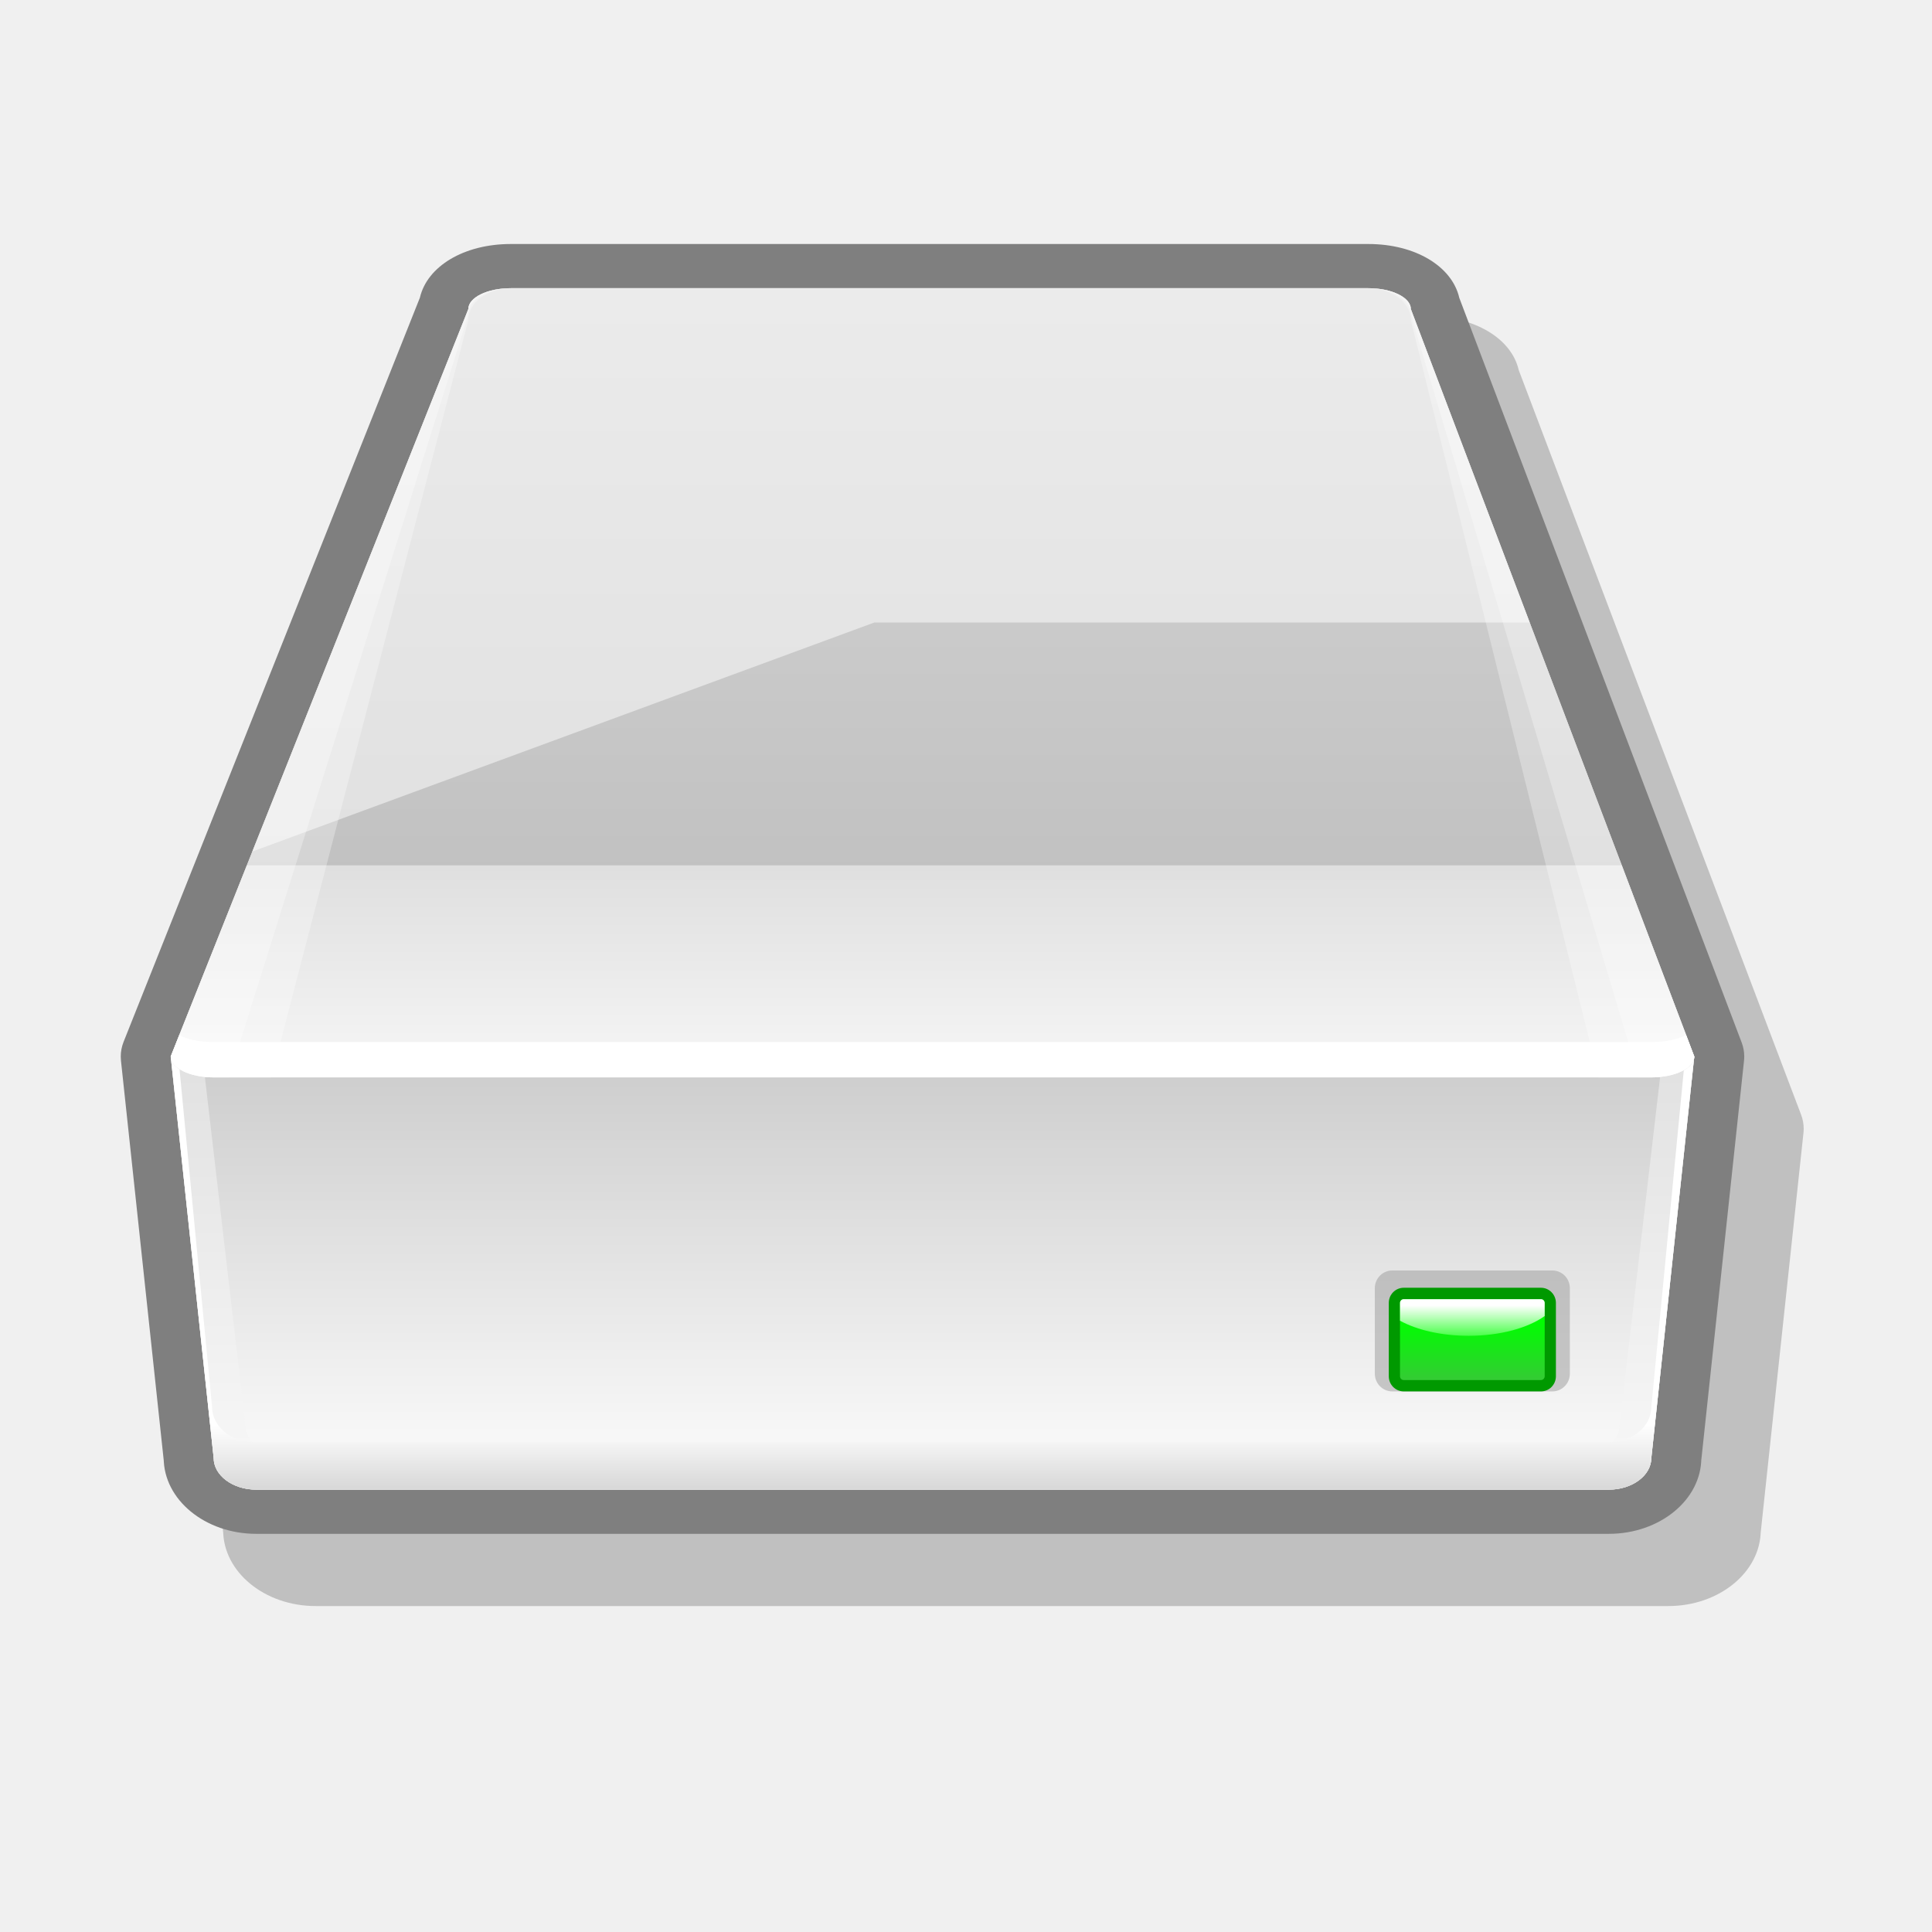
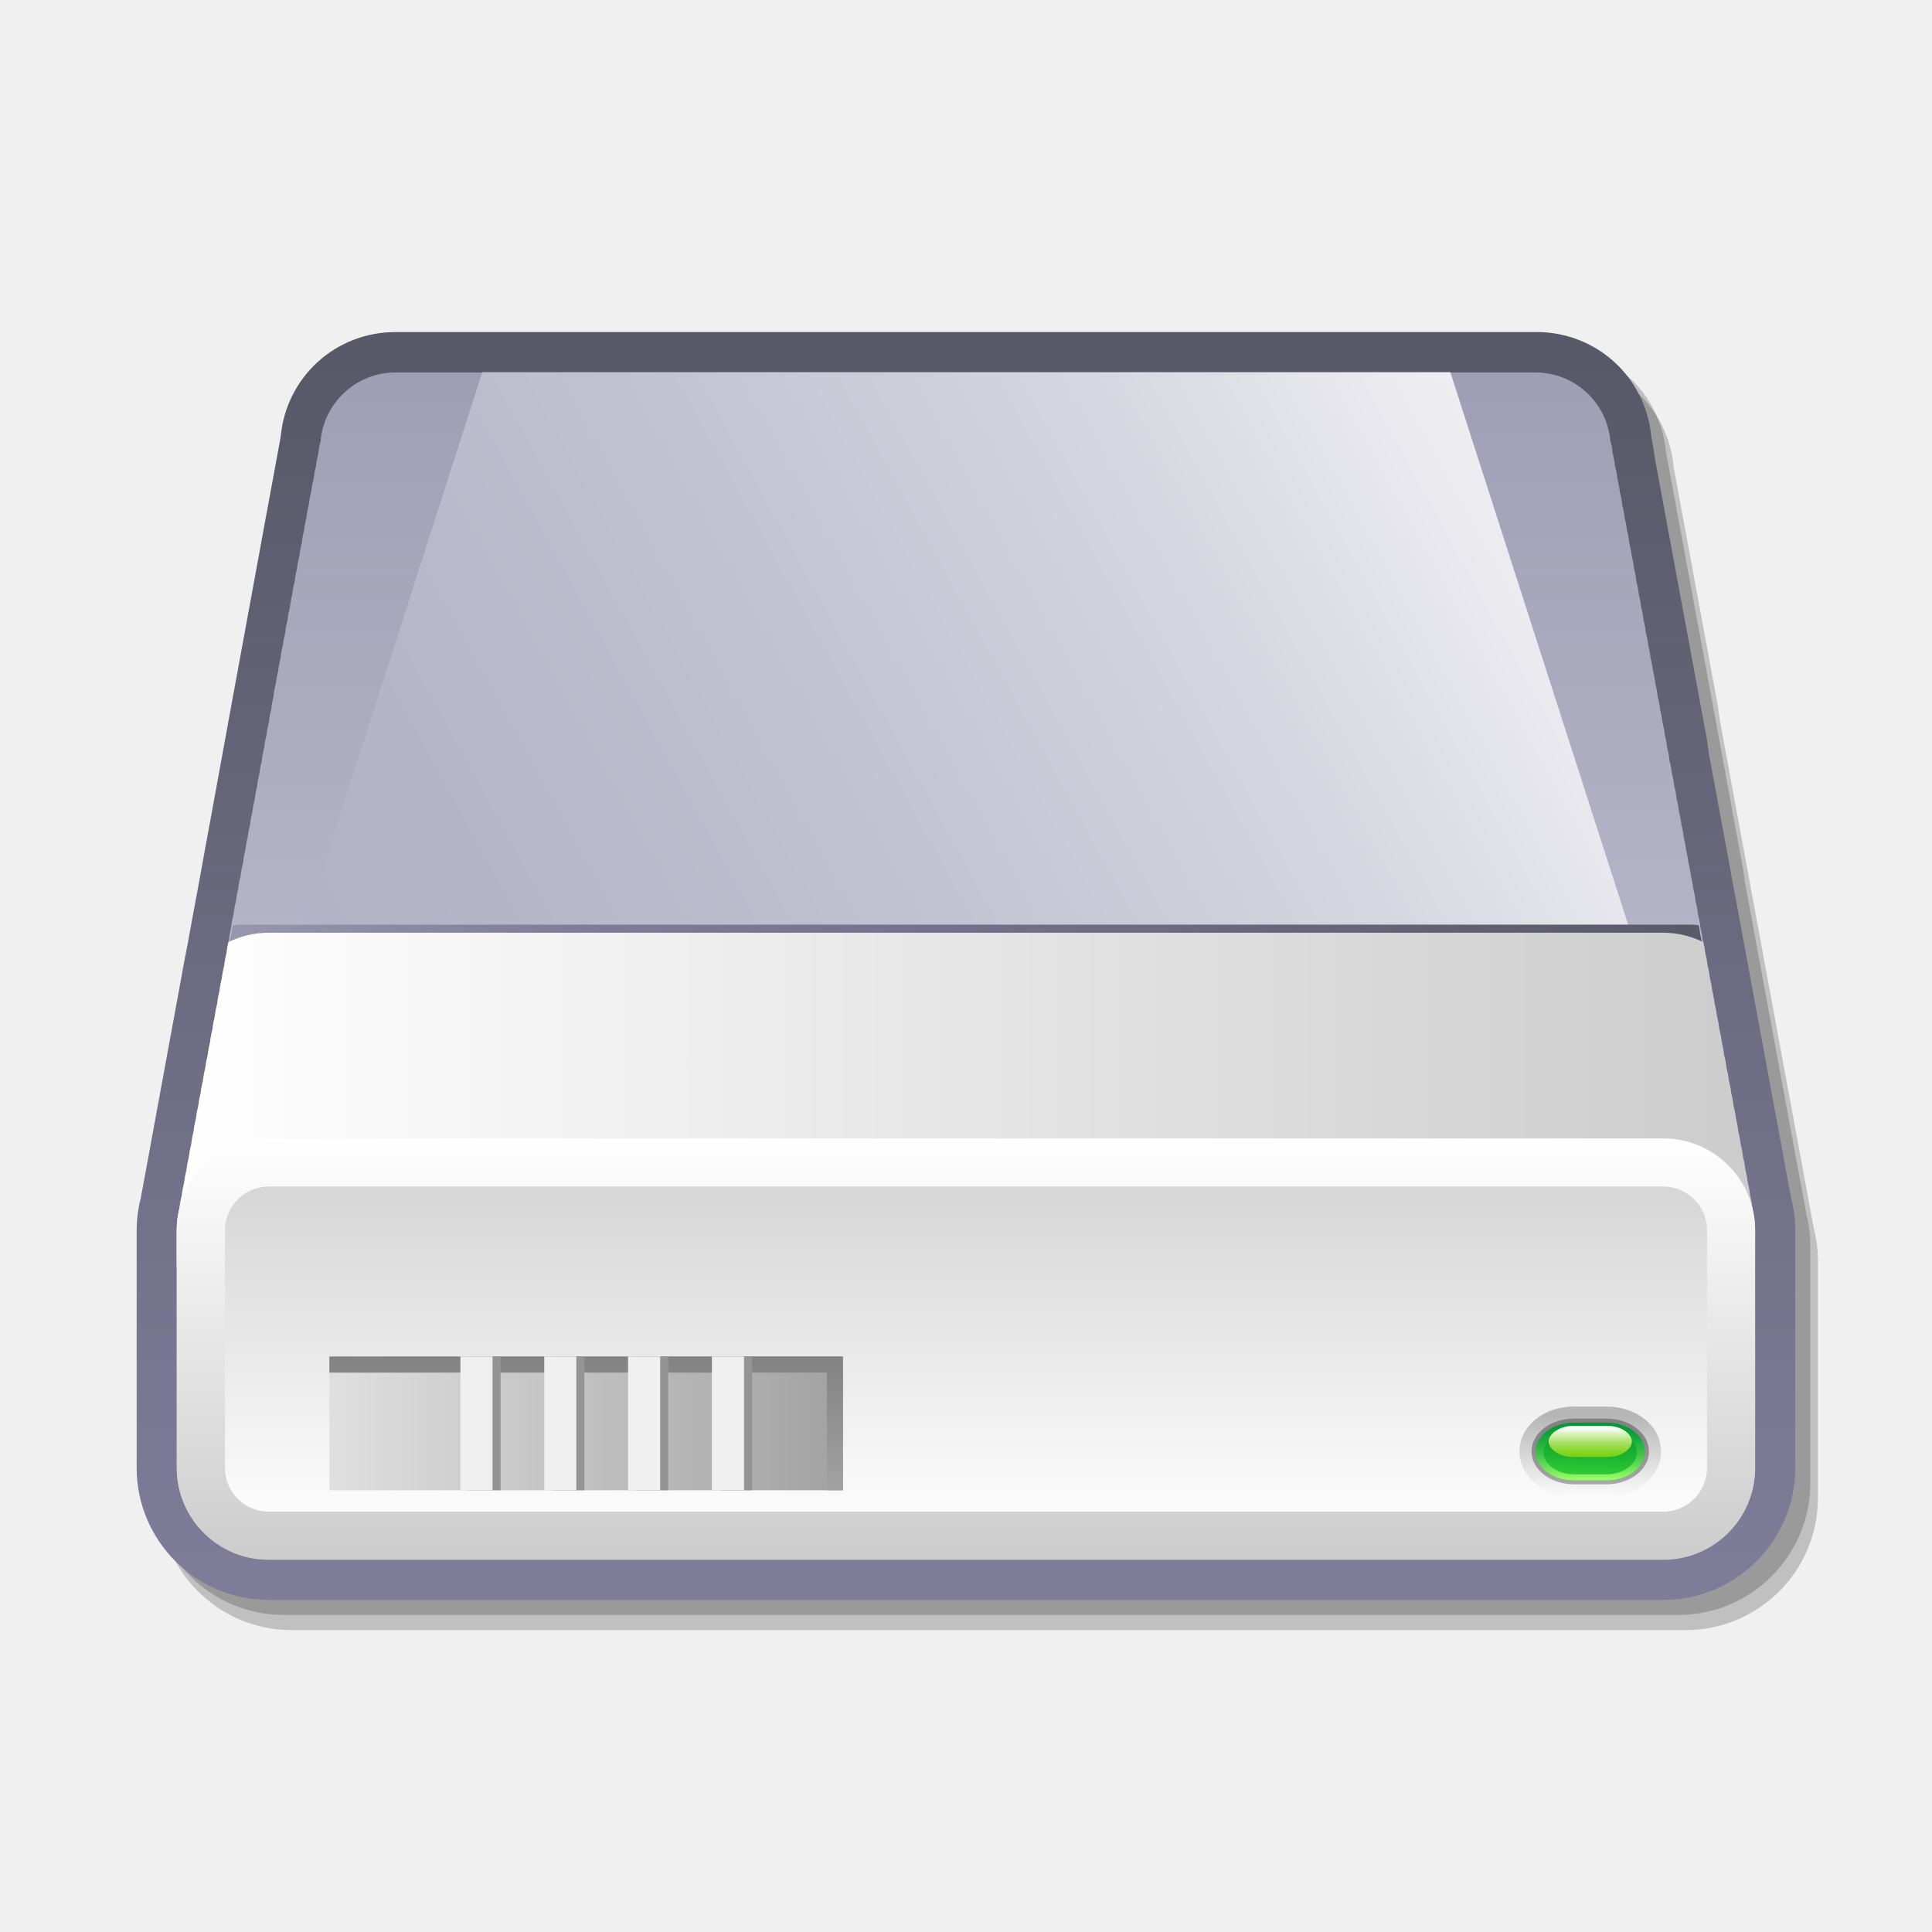
- <svg xmlns="http://www.w3.org/2000/svg" width="48pt" height="48pt" viewBox="0 0 256 256" overflow="visible" enable-background="new 0 0 256 256" xml:space="preserve" id="svg153">
-   <defs id="defs233" />
-   <g id="Layer_1" stroke="#000000">
-     <g id="Layer_2">
-       <path opacity="0.2" fill="none" stroke="none" d="M256,256H0V0h256V256z" id="path156" />
-     </g>
-     <path fill="#F7F7F7" stroke="none" d="M186.942,40.95c0-1.527-2.522-2.765-5.635-2.765H67.693c-3.112,0-5.635,1.238-5.635,2.765    l-39.436,99.045l5.69,53.185c0,2.32,2.522,4.206,5.634,4.206h179.23c3.112,0,5.634-1.886,5.634-4.206l5.69-53.185L186.942,40.95z" id="path157" />
-     <path opacity="0.2" stroke="none" d="M75.571,41.903c-6.246,0-11.089,2.968-12.053,7.106c-0.34,0.855-39.264,98.612-39.264,98.612    c-0.25,0.625-0.376,1.283-0.376,1.943c0,0.184,0.01,0.367,0.029,0.552l5.69,53.182c-0.019-0.181-0.029-0.366-0.029-0.549    c0,5.547,5.498,10.062,12.256,10.062h179.229c6.758,0,12.256-4.515,12.256-10.062c0,0.183-0.012,0.368-0.031,0.549l5.691-53.182    c0.02-0.183,0.029-0.368,0.029-0.552c0-0.631-0.114-1.26-0.343-1.859c0,0-37.13-97.914-37.415-98.665    c-0.948-4.154-5.795-7.137-12.057-7.137H75.571z" id="path158" />
-     <path fill="#7F7F7F" stroke="none" d="M67.693,32.333c-6.246,0-11.089,2.968-12.053,7.106    c-0.34,0.855-39.264,98.612-39.264,98.612c-0.249,0.625-0.376,1.283-0.376,1.944c0,0.183,0.01,0.366,0.029,0.551l5.69,53.183    c-0.019-0.182-0.029-0.367-0.029-0.549c0,5.547,5.499,10.061,12.256,10.061h179.23c6.759,0,12.257-4.514,12.257-10.061    c0,0.182-0.013,0.367-0.031,0.549l5.69-53.183c0.021-0.183,0.03-0.368,0.03-0.551c0-0.632-0.115-1.261-0.344-1.86    c0,0-37.129-97.914-37.414-98.665c-0.948-4.153-5.795-7.137-12.057-7.137H67.693z" id="path159" />
-     <linearGradient id="XMLID_1_" gradientUnits="userSpaceOnUse" x1="0.408" y1="323.974" x2="0.408" y2="622.171" gradientTransform="matrix(1 0 0 -1 123.1533 547.5)">
-       <stop offset="0" style="stop-color:#F7F7F7" id="stop161" />
-       <stop offset="1" style="stop-color:#BFBFBF" id="stop162" />
+ <svg xmlns="http://www.w3.org/2000/svg" xmlns:xlink="http://www.w3.org/1999/xlink" width="48pt" height="48pt" viewBox="0 0 48 48" style="overflow:visible;enable-background:new 0 0 48 48" xml:space="preserve" id="svg678">
+   <defs id="defs816">
+     <linearGradient id="XMLID_15_" gradientUnits="userSpaceOnUse" x1="24" y1="39.073" x2="24" y2="8.931">
+       <stop offset="0" style="stop-color:#7D7D99" id="stop684" />
+       <stop offset="1" style="stop-color:#585868" id="stop685" />
    </linearGradient>
-     <path fill="url(#XMLID_1_)" stroke="none" d="M186.942,40.95c0-1.527-2.522-2.765-5.635-2.765H67.693    c-3.112,0-5.635,1.238-5.635,2.765l-39.436,99.045l5.69,53.185c0,2.32,2.522,4.206,5.634,4.206h179.23    c3.112,0,5.634-1.886,5.634-4.206l5.69-53.185L186.942,40.95z" id="path166" />
-     <linearGradient id="XMLID_2_" gradientUnits="userSpaceOnUse" x1="0.408" y1="353.236" x2="0.408" y2="427.373" gradientTransform="matrix(1 0 0 -1 123.1533 547.5)">
-       <stop offset="0" style="stop-color:#F7F7F7" id="stop168" />
-       <stop offset="1" style="stop-color:#D9D9D9" id="stop169" />
+     <linearGradient id="XMLID_16_" gradientUnits="userSpaceOnUse" x1="24" y1="41.438" x2="24" y2="6.562">
+       <stop offset="0" style="stop-color:#CECEDB" id="stop691" />
+       <stop offset="0.584" style="stop-color:#B1B1C5" id="stop692" />
+       <stop offset="1" style="stop-color:#9A9AB1" id="stop693" />
    </linearGradient>
-     <path fill="url(#XMLID_2_)" stroke="none" d="M22.622,139.995l5.69,53.185c0,2.32,2.522,4.206,5.634,4.206h179.23    c3.112,0,5.634-1.886,5.634-4.206l5.69-53.185H22.622z" id="path173" />
-     <linearGradient id="XMLID_3_" gradientUnits="userSpaceOnUse" x1="0.408" y1="357.537" x2="0.408" y2="422.601" gradientTransform="matrix(1 0 0 -1 123.1533 547.5)">
-       <stop offset="0" style="stop-color:#F7F7F7" id="stop175" />
-       <stop offset="1" style="stop-color:#BFBFBF" id="stop176" />
+     <linearGradient id="XMLID_17_" gradientUnits="userSpaceOnUse" x1="42.798" y1="3.422" x2="18.705" y2="27.514">
+       <stop offset="0" style="stop-color:#FFFFFF" id="stop701" />
+       <stop offset="0.071" style="stop-color:#F5F5F7" id="stop702" />
+       <stop offset="0.312" style="stop-color:#D7D7E1" id="stop703" />
+       <stop offset="0.55" style="stop-color:#C2C2D2" id="stop704" />
+       <stop offset="0.782" style="stop-color:#B5B5C8" id="stop705" />
+       <stop offset="1" style="stop-color:#B1B1C5" id="stop706" />
    </linearGradient>
-     <path fill="url(#XMLID_3_)" stroke="none" d="M27.105,142.336l5.437,46.675c0,2.039,2.411,3.692,5.383,3.692h171.27    c2.976,0,5.384-1.653,5.384-3.692l5.438-46.675H27.105z" id="path180" />
-     <linearGradient id="XMLID_4_" gradientUnits="userSpaceOnUse" x1="0.409" y1="358.7" x2="0.409" y2="350.505" gradientTransform="matrix(1 0 0 -1 123.1533 547.5)">
-       <stop offset="0" style="stop-color:#FFFFFF" id="stop182" />
-       <stop offset="1" style="stop-color:#D9D9D9" id="stop183" />
+     <linearGradient id="XMLID_18_" gradientUnits="userSpaceOnUse" x1="4.393" y1="28.4" x2="43.607" y2="28.4">
+       <stop offset="0" style="stop-color:#9A9AB1" id="stop712" />
+       <stop offset="0.258" style="stop-color:#7D7D99" id="stop713" />
+       <stop offset="1" style="stop-color:#585868" id="stop714" />
    </linearGradient>
-     <path fill="url(#XMLID_4_)" stroke="none" d="M218.81,186.438c0,2.58-2.525,4.674-5.642,4.674H33.742    c-3.113,0-5.639-2.094-5.639-4.674l-4.479-46.441h-1.001l5.69,53.184c0,2.321,2.522,4.207,5.634,4.207h179.23    c3.112,0,5.635-1.886,5.635-4.207l5.689-53.184h-1.214L218.81,186.438z" id="path187" />
-     <linearGradient id="XMLID_5_" gradientUnits="userSpaceOnUse" x1="0.408" y1="517.115" x2="0.408" y2="424.254" gradientTransform="matrix(1 0 0 -1 123.1533 547.5)">
-       <stop offset="0" style="stop-color:#D9D9D9" id="stop189" />
-       <stop offset="1" style="stop-color:#BFBFBF" id="stop190" />
+     <linearGradient id="XMLID_19_" gradientUnits="userSpaceOnUse" x1="4.393" y1="28.4" x2="43.607" y2="28.4">
+       <stop offset="0" style="stop-color:#FFFFFF" id="stop722" />
+       <stop offset="1" style="stop-color:#CCCCCC" id="stop723" />
    </linearGradient>
-     <path fill="url(#XMLID_5_)" stroke="none" d="M22.622,139.995c0,1.524,2.522,2.764,5.633,2.764h190.611    c3.111,0,5.634-1.237,5.634-2.764L186.942,40.95c0-1.527-2.522-2.765-5.635-2.765H67.693c-3.112,0-5.635,1.238-5.635,2.765    L22.622,139.995z" id="path194" />
-     <linearGradient id="XMLID_6_" gradientUnits="userSpaceOnUse" x1="0.408" y1="439.86" x2="0.408" y2="403.962" gradientTransform="matrix(1 0 0 -1 123.1533 547.5)">
-       <stop offset="0" style="stop-color:#D9D9D9" id="stop196" />
-       <stop offset="1" style="stop-color:#F7F7F7" id="stop197" />
+     <linearGradient id="XMLID_20_" gradientUnits="userSpaceOnUse" x1="24" y1="28.283" x2="24" y2="38.753">
+       <stop offset="0" style="stop-color:#FFFFFF" id="stop729" />
+       <stop offset="1" style="stop-color:#CCCCCC" id="stop730" />
    </linearGradient>
-     <path fill="url(#XMLID_6_)" stroke="none" d="M22.622,139.995c0,1.524,2.522,2.764,5.633,2.764h190.611    c3.111,0,5.634-1.237,5.634-2.764l-9.604-25.332H32.708L22.622,139.995z" id="path201" />
-     <path fill="#FFFFFF" stroke="none" d="M218.866,138.077H28.255c-1.847,0-3.471-0.368-4.499-0.933l-1.134,2.851    c0,1.524,2.522,2.764,5.633,2.764h190.611c3.111,0,5.634-1.237,5.634-2.764l-1.089-2.871    C222.388,137.699,220.739,138.077,218.866,138.077z" id="path202" />
-     <g id="g203">
-       <path opacity="0.5" fill="#999999" stroke="none" d="M182.173,182.025c0,1.295,1.038,2.344,2.314,2.344h21.209     c1.279,0,2.316-1.049,2.316-2.344v-11.336c0-1.297-1.037-2.344-2.316-2.344h-21.209c-1.276,0-2.314,1.047-2.314,2.344V182.025z" id="path204" />
-       <path fill="#009900" stroke="none" d="M184.021,182.361c0,1.108,0.889,2.008,1.983,2.008h18.179c1.096,0,1.983-0.898,1.983-2.008     v-9.717c0-1.109-0.89-2.01-1.983-2.01h-18.179c-1.096,0-1.983,0.899-1.983,2.01V182.361z" id="path205" />
-       <linearGradient id="XMLID_7_" gradientUnits="userSpaceOnUse" x1="71.94" y1="364.804" x2="71.94" y2="372.509" gradientTransform="matrix(1 0 0 -1 123.1533 547.5)">
-         <stop offset="0" style="stop-color:#33CC33" id="stop207" />
-         <stop offset="1" style="stop-color:#00FF00" id="stop208" />
-       </linearGradient>
-       <path fill="url(#XMLID_7_)" stroke="none" d="M186.004,172.145c-0.274,0-0.496,0.225-0.496,0.502v9.715     c0,0.275,0.222,0.503,0.496,0.503h18.179c0.274,0,0.496-0.228,0.496-0.503v-9.715c0-0.277-0.222-0.502-0.496-0.502H186.004z" id="path212" />
-       <linearGradient id="XMLID_8_" gradientUnits="userSpaceOnUse" x1="71.94" y1="374.519" x2="71.94" y2="368.825" gradientTransform="matrix(1 0 0 -1 123.1533 547.5)">
-         <stop offset="0" style="stop-color:#FFFFFF" id="stop214" />
-         <stop offset="1" style="stop-color:#00FF00" id="stop215" />
-       </linearGradient>
-       <path fill="url(#XMLID_8_)" stroke="none" d="M204.183,172.145h-18.179c-0.274,0-0.496,0.225-0.496,0.502v2.357     c2.238,1.225,5.479,1.996,9.091,1.996c4.182,0,7.875-1.038,10.08-2.617v-1.736C204.679,172.368,204.457,172.145,204.183,172.145z     " id="path219" />
-     </g>
-     <path opacity="0.3" fill="#FFFFFF" stroke="none" d="M224.5,139.995L186.942,40.95c0-1.527-2.522-2.765-5.635-2.765    c3.111,0,5.635,1.894,5.635,4.23l24.871,100.343h7.053C221.979,142.759,224.5,141.521,224.5,139.995z" id="path220" />
-     <path opacity="0.3" fill="#FFFFFF" stroke="none" d="M67.693,38.186c-3.112,0-5.635,1.238-5.635,2.765l-39.436,99.045    c0,1.525,2.522,2.764,5.633,2.764h7.687L62.058,42.416C62.058,40.079,64.581,38.186,67.693,38.186z" id="path221" />
-     <path opacity="0.3" fill="#FFFFFF" stroke="none" d="M67.693,38.186c-3.112,0-5.635,1.238-5.635,2.765l-39.436,99.045    c0,1.525,2.522,2.764,5.633,2.764h2.083l31.72-101.065C62.058,39.756,64.581,38.186,67.693,38.186z" id="path222" />
-     <path opacity="0.3" fill="#FFFFFF" stroke="none" d="M224.5,139.995L186.942,40.95c0-1.527-2.522-2.765-5.635-2.765    c3.111,0,5.635,1.571,5.635,3.508l30.209,101.065h1.715C221.979,142.759,224.5,141.521,224.5,139.995z" id="path223" />
-     <linearGradient id="XMLID_9_" gradientUnits="userSpaceOnUse" x1="68.943" y1="503.633" x2="68.943" y2="490.72" gradientTransform="matrix(1 0 0 -1 123.1533 547.5)">
-       <stop offset="0" style="stop-color:#FFFFFF" id="stop225" />
-       <stop offset="1" style="stop-color:#999999" id="stop226" />
+     <linearGradient id="XMLID_21_" gradientUnits="userSpaceOnUse" x1="24" y1="38.25" x2="24" y2="27.376">
+       <stop offset="0" style="stop-color:#FFFFFF" id="stop736" />
+       <stop offset="1" style="stop-color:#CCCCCC" id="stop737" />
    </linearGradient>
-     <path opacity="0.4" fill="url(#XMLID_9_)" stroke="none" d="M186.942,40.95l10.308,27.186c0.001,0,0.001,0,0.001,0L186.942,40.95z    " id="path230" />
-     <path opacity="0.5" fill="#FFFFFF" stroke="none" d="M115.857,82.485h86.835l-15.75-41.535c0-1.527-2.522-2.765-5.635-2.765    H67.693c-3.112,0-5.635,1.238-5.635,2.765l-28.62,71.879L115.857,82.485z" id="path231" />
-   </g>
+     <linearGradient id="XMLID_22_" gradientUnits="userSpaceOnUse" x1="39.51" y1="37.324" x2="39.51" y2="35.181">
+       <stop offset="0.006" style="stop-color:#FFFFFF" id="stop743" />
+       <stop offset="1" style="stop-color:#B6B6B6" id="stop744" />
+     </linearGradient>
+     <linearGradient id="XMLID_23_" gradientUnits="userSpaceOnUse" x1="39.51" y1="37.225" x2="39.51" y2="35.381">
+       <stop offset="0.006" style="stop-color:#B6B6B6" id="stop750" />
+       <stop offset="0.367" style="stop-color:#9D9D9D" id="stop751" />
+       <stop offset="0.743" style="stop-color:#898989" id="stop752" />
+       <stop offset="1" style="stop-color:#828282" id="stop753" />
+     </linearGradient>
+     <linearGradient id="XMLID_24_" gradientUnits="userSpaceOnUse" x1="-323.353" y1="37.987" x2="-323.353" y2="36.076" gradientTransform="matrix(-1 0 0 0.75 -283.8438 8.2881)">
+       <stop offset="0.006" style="stop-color:#99FF66" id="stop759" />
+       <stop offset="0.236" style="stop-color:#68DE56" id="stop760" />
+       <stop offset="0.478" style="stop-color:#3BC147" id="stop761" />
+       <stop offset="0.695" style="stop-color:#1BAB3C" id="stop762" />
+       <stop offset="0.877" style="stop-color:#079E35" id="stop763" />
+       <stop offset="1" style="stop-color:#009933" id="stop764" />
+     </linearGradient>
+     <linearGradient id="XMLID_25_" gradientUnits="userSpaceOnUse" x1="39.487" y1="36.679" x2="39.539" y2="35.269">
+       <stop offset="0.006" style="stop-color:#33CC33" id="stop770" />
+       <stop offset="0.358" style="stop-color:#1BB433" id="stop771" />
+       <stop offset="0.74" style="stop-color:#07A033" id="stop772" />
+       <stop offset="1" style="stop-color:#009933" id="stop773" />
+     </linearGradient>
+     <linearGradient id="XMLID_26_" gradientUnits="userSpaceOnUse" x1="39.51" y1="35.482" x2="39.51" y2="36.404">
+       <stop offset="0" style="stop-color:#FFFFFF" id="stop779" />
+       <stop offset="0.091" style="stop-color:#E8F7D6" id="stop780" />
+       <stop offset="0.227" style="stop-color:#C8ED9E" id="stop781" />
+       <stop offset="0.365" style="stop-color:#ADE46D" id="stop782" />
+       <stop offset="0.5" style="stop-color:#97DC46" id="stop783" />
+       <stop offset="0.633" style="stop-color:#85D627" id="stop784" />
+       <stop offset="0.762" style="stop-color:#79D212" id="stop785" />
+       <stop offset="0.886" style="stop-color:#72D004" id="stop786" />
+       <stop offset="1" style="stop-color:#6FCF00" id="stop787" />
+     </linearGradient>
+     <linearGradient id="XMLID_27_" gradientUnits="userSpaceOnUse" x1="8.184" y1="35.363" x2="20.943" y2="35.363">
+       <stop offset="0" style="stop-color:#DFDFDF" id="stop793" />
+       <stop offset="1" style="stop-color:#A2A2A2" id="stop794" />
+     </linearGradient>
+     <linearGradient id="XMLID_28_" gradientUnits="userSpaceOnUse" x1="14.563" y1="33.702" x2="14.563" y2="37.025">
+       <stop offset="0" style="stop-color:#828282" id="stop800" />
+       <stop offset="1" style="stop-color:#A2A2A2" id="stop801" />
+     </linearGradient>
+     <linearGradient xlink:href="#XMLID_17_" id="linearGradient821" x1="41.872" y1="9.407" x2="5.738" y2="29.21" gradientUnits="userSpaceOnUse" spreadMethod="pad" />
+   </defs>
+   <path style="font-size:12;opacity:0.2;" d="M10.389,9c-1.491,0-2.717,1.119-2.853,2.603l0.03-0.169l-0.088,0.489l0.031-0.172l-0.089,0.488     l0.03-0.169l-0.088,0.486l0.03-0.169l-0.089,0.488l0.03-0.169l-0.089,0.487l0.03-0.167L7.186,13.51l0.03-0.169l-0.089,0.485     l0.03-0.165l-0.088,0.482l0.029-0.164L7.01,14.463l0.03-0.167l-0.088,0.483l0.029-0.164l-0.088,0.481l0.029-0.162l-0.087,0.48     l0.03-0.165l-0.088,0.481l0.029-0.163l-0.087,0.481l0.028-0.162L6.66,16.368l0.029-0.161l-0.087,0.479l0.028-0.16l-0.087,0.477     l0.029-0.161c0,0-0.087,0.479-0.087,0.479c0,0,0.029-0.16,0.029-0.16l-0.087,0.477l0.028-0.158l-0.087,0.477l0.028-0.16     c0,0-0.086,0.475-0.086,0.476c0-0.001,0.028-0.157,0.028-0.157l-0.086,0.477l0.028-0.158l-0.086,0.473l0.028-0.156     c0,0-0.086,0.475-0.086,0.476c0-0.001,0.028-0.157,0.028-0.157l-0.086,0.476l0.028-0.157l-0.086,0.474l0.027-0.156L5.96,20.179     l0.027-0.153l-0.085,0.472l0.027-0.156l-0.085,0.472l0.027-0.153l-0.085,0.471l0.027-0.153l-0.086,0.472l0.027-0.153l-0.085,0.47     l0.027-0.151l-0.085,0.47l0.027-0.152l-0.085,0.47l0.027-0.152l-0.085,0.47l0.027-0.151l-0.085,0.468l0.026-0.15l-0.085,0.467     l0.026-0.149l-0.085,0.467l0.026-0.148l-0.084,0.467l0.026-0.149l-0.084,0.468l0.026-0.149l-0.084,0.466l0.026-0.149     l-0.084,0.465l0.026-0.146l-0.084,0.465l0.026-0.147l-0.084,0.464l0.026-0.146l-0.085,0.466l0.026-0.146l-0.084,0.463     l0.026-0.147l-0.085,0.467l0.026-0.146l-0.084,0.463l0.025-0.145l-0.083,0.463l0.025-0.145c0,0-0.083,0.459-0.083,0.46     c0-0.001,0.025-0.143,0.025-0.143l-0.084,0.463l0.025-0.145L4.5,28.122l0.025-0.145l-0.084,0.462l0.025-0.142l-0.083,0.459     l0.025-0.143l-0.083,0.461l0.025-0.143l-0.083,0.459l0.025-0.141l-0.083,0.457l0.024-0.14L4.15,30.027l0.024-0.141l-0.083,0.457     l0.024-0.14L4.034,30.66l0.024-0.138c-0.066,0.267-0.1,0.534-0.1,0.795v5.901c0,1.81,1.472,3.281,3.281,3.281h34.646     c1.81,0,3.281-1.472,3.281-3.281v-5.901c0-0.263-0.034-0.531-0.102-0.798l0.025,0.143l-0.082-0.457l0.024,0.14l-0.084-0.459     l0.025,0.14l-0.084-0.46l0.025,0.143l-0.083-0.456l0.024,0.14l-0.084-0.461l0.025,0.146l-0.082-0.46     c0.024,0.142-0.059-0.318-0.059-0.318v-0.001l0.024,0.14l-0.084-0.459l0.025,0.146l-0.083-0.462l0.025,0.143l-0.084-0.463     l0.025,0.144l-0.084-0.461l0.025,0.146l-0.083-0.461l0.024,0.144l-0.083-0.463l0.024,0.142l-0.083-0.46l0.025,0.145l-0.084-0.462     l0.025,0.145l-0.085-0.466l0.026,0.147l-0.084-0.464l0.025,0.148l-0.084-0.467l0.026,0.148l-0.085-0.467l0.026,0.147     l-0.084-0.464l0.025,0.15l-0.086-0.473l0.027,0.155l-0.084-0.468l0.025,0.145l-0.083-0.462l0.025,0.145l-0.085-0.465l0.026,0.15     l-0.085-0.468l0.026,0.15l-0.085-0.469l0.027,0.152l-0.087-0.473l0.028,0.155l-0.085-0.47l0.026,0.148     c0,0-0.085-0.466-0.085-0.467c0,0.001,0.026,0.151,0.026,0.151l-0.085-0.47l0.026,0.151l-0.086-0.471l0.027,0.155l-0.086-0.475     l0.028,0.159l-0.086-0.475l0.027,0.155c0,0-0.086-0.473-0.086-0.473c0,0,0.027,0.157,0.027,0.157l-0.086-0.477l0.027,0.159     l-0.085-0.475l0.027,0.153l-0.087-0.474l0.028,0.156l-0.088-0.477l0.029,0.166l-0.086-0.48l0.027,0.157l-0.087-0.477l0.029,0.161     L42.67,17.48l0.028,0.159l-0.087-0.477l0.028,0.158l-0.087-0.478c0,0.001,0.028,0.159,0.028,0.159l-0.087-0.478l0.029,0.166     l-0.088-0.482l0.029,0.161l-0.087-0.479l0.028,0.161l-0.088-0.479l0.029,0.164l-0.088-0.483l0.029,0.164l-0.087-0.48l0.029,0.163     l-0.088-0.481l0.029,0.164l-0.089-0.484l0.03,0.167l-0.087-0.482l0.028,0.162c0,0-0.088-0.481-0.088-0.481     c0,0.001,0.03,0.166,0.03,0.166l-0.09-0.487l0.031,0.171l-0.088-0.485l0.029,0.167c0,0-0.088-0.486-0.089-0.487     c0.001,0.001,0.03,0.168,0.03,0.168s-0.088-0.484-0.088-0.486c0,0.002,0.029,0.167,0.029,0.167l-0.088-0.484l0.03,0.169     l-0.089-0.489l0.03,0.171l-0.09-0.49l0.031,0.171C41.453,10.119,40.227,9,38.735,9H10.389z" id="path681" />
+   <path style="font-size:12;opacity:0.2;" d="M10.201,8.625c-1.491,0-2.717,1.119-2.853,2.603l0.03-0.169L7.29,11.547l0.031-0.172l-0.089,0.488     l0.03-0.169L7.173,12.18l0.03-0.169L7.115,12.5l0.03-0.169l-0.089,0.487l0.03-0.167l-0.088,0.484l0.03-0.169l-0.089,0.485     l0.03-0.165l-0.088,0.482l0.029-0.164l-0.087,0.483l0.03-0.167l-0.088,0.483l0.029-0.164l-0.088,0.481l0.029-0.162l-0.087,0.48     l0.03-0.165l-0.088,0.481l0.029-0.163l-0.087,0.481l0.028-0.162l-0.087,0.479l0.029-0.161l-0.087,0.479l0.028-0.16l-0.087,0.477     l0.029-0.161c0,0-0.087,0.479-0.087,0.479c0,0,0.029-0.16,0.029-0.16l-0.087,0.477l0.028-0.158l-0.087,0.477l0.028-0.16     c0,0-0.086,0.475-0.086,0.476c0-0.001,0.028-0.157,0.028-0.157l-0.086,0.477l0.028-0.158l-0.086,0.473l0.028-0.156     c0,0-0.086,0.475-0.086,0.476c0-0.001,0.028-0.157,0.028-0.157l-0.086,0.476l0.028-0.157l-0.086,0.474l0.027-0.156l-0.085,0.472     l0.027-0.153l-0.085,0.472l0.027-0.156l-0.085,0.472l0.027-0.153l-0.085,0.471l0.027-0.153l-0.086,0.472l0.027-0.153l-0.085,0.47     l0.027-0.151l-0.085,0.47l0.027-0.152l-0.085,0.47l0.027-0.152l-0.085,0.47l0.027-0.151l-0.085,0.468l0.026-0.15L5.188,22.98     l0.026-0.149L5.13,23.298l0.026-0.148l-0.084,0.467l0.026-0.149l-0.084,0.468l0.026-0.149l-0.084,0.466l0.026-0.149l-0.084,0.465     l0.026-0.146l-0.084,0.465l0.026-0.147L4.78,25.204l0.026-0.146l-0.085,0.466l0.026-0.146L4.663,25.84l0.026-0.147l-0.085,0.467     l0.026-0.146l-0.084,0.463l0.025-0.145l-0.083,0.463l0.025-0.145c0,0-0.083,0.459-0.083,0.46c0-0.001,0.025-0.143,0.025-0.143     L4.371,27.43l0.025-0.145l-0.083,0.462l0.025-0.145l-0.084,0.462l0.025-0.142l-0.083,0.459l0.025-0.143L4.138,28.7l0.025-0.143     L4.08,29.017l0.025-0.141l-0.083,0.457l0.024-0.14l-0.083,0.459l0.024-0.141l-0.083,0.457l0.024-0.14l-0.083,0.456l0.024-0.138     c-0.066,0.267-0.1,0.534-0.1,0.795v5.901c0,1.81,1.472,3.281,3.281,3.281h34.646c1.81,0,3.281-1.472,3.281-3.281v-5.901     c0-0.263-0.034-0.531-0.102-0.798l0.025,0.143l-0.082-0.457l0.024,0.14l-0.084-0.459l0.025,0.14l-0.084-0.46l0.025,0.143     l-0.083-0.456l0.024,0.14l-0.084-0.461l0.025,0.146l-0.082-0.46c0.024,0.142-0.059-0.318-0.059-0.318v-0.001l0.024,0.14     l-0.084-0.459l0.025,0.146l-0.083-0.462l0.025,0.143l-0.084-0.463l0.025,0.144l-0.084-0.461l0.025,0.146l-0.083-0.461     l0.024,0.144l-0.083-0.463l0.024,0.142l-0.083-0.46l0.025,0.145l-0.084-0.462l0.025,0.145l-0.085-0.466l0.026,0.147l-0.084-0.464     l0.025,0.148l-0.084-0.467l0.026,0.148l-0.085-0.467l0.026,0.147l-0.084-0.464l0.025,0.15l-0.086-0.473l0.027,0.155l-0.084-0.468     l0.025,0.145l-0.083-0.462l0.025,0.145l-0.085-0.465l0.026,0.15l-0.085-0.468l0.026,0.15l-0.085-0.469l0.027,0.152L43.3,21.557     l0.028,0.155l-0.085-0.47l0.026,0.148c0,0-0.085-0.466-0.085-0.467c0,0.001,0.026,0.151,0.026,0.151l-0.085-0.47l0.026,0.151     l-0.086-0.471l0.027,0.155l-0.086-0.475l0.028,0.159L42.95,19.65l0.027,0.155c0,0-0.086-0.473-0.086-0.473     c0,0,0.027,0.157,0.027,0.157l-0.086-0.477l0.027,0.159l-0.085-0.475l0.027,0.153l-0.087-0.474l0.028,0.156l-0.088-0.477     l0.029,0.166l-0.086-0.48l0.027,0.157l-0.087-0.477l0.029,0.161l-0.087-0.477l0.028,0.159l-0.087-0.477l0.028,0.158l-0.087-0.478     c0,0.001,0.028,0.159,0.028,0.159l-0.087-0.478l0.029,0.166l-0.088-0.482l0.029,0.161l-0.087-0.479l0.028,0.161l-0.088-0.479     l0.029,0.164l-0.088-0.483l0.029,0.164l-0.087-0.48l0.029,0.163l-0.088-0.481l0.029,0.164l-0.089-0.484l0.03,0.167l-0.087-0.482     l0.028,0.162c0,0-0.088-0.481-0.088-0.481c0,0.001,0.03,0.166,0.03,0.166l-0.09-0.487l0.031,0.171l-0.088-0.485l0.029,0.167     c0,0-0.088-0.486-0.089-0.487c0.001,0.001,0.03,0.168,0.03,0.168s-0.088-0.484-0.088-0.486c0,0.002,0.029,0.167,0.029,0.167     l-0.088-0.484l0.03,0.169l-0.089-0.489l0.03,0.171l-0.09-0.49l0.031,0.171c-0.136-1.484-1.362-2.603-2.854-2.603H10.201z" id="path682" />
+   <path style="font-size:12;fill:url(#XMLID_15_);" d="M9.826,8.25c-1.491,0-2.717,1.119-2.853,2.603l0.03-0.169l-0.088,0.489L6.946,11     l-0.089,0.488l0.03-0.169l-0.088,0.486l0.03-0.169L6.74,12.125l0.03-0.169l-0.089,0.487l0.03-0.167L6.623,12.76l0.03-0.169     l-0.089,0.485l0.03-0.165l-0.088,0.482l0.029-0.164l-0.087,0.483l0.03-0.167L6.39,14.029l0.029-0.164l-0.088,0.481l0.029-0.162     l-0.087,0.48l0.03-0.165l-0.088,0.481l0.029-0.163l-0.087,0.481l0.028-0.162l-0.087,0.479l0.029-0.161L6.04,15.936l0.028-0.16     l-0.087,0.477l0.029-0.161c0,0-0.087,0.479-0.087,0.479c0,0,0.029-0.16,0.029-0.16l-0.087,0.477l0.028-0.158l-0.087,0.477     l0.028-0.16c0,0-0.086,0.475-0.086,0.476c0-0.001,0.028-0.157,0.028-0.157l-0.086,0.477l0.028-0.158l-0.086,0.473l0.028-0.156     c0,0-0.086,0.475-0.086,0.476c0-0.001,0.028-0.157,0.028-0.157l-0.086,0.476l0.028-0.157l-0.086,0.474l0.027-0.156l-0.085,0.472     l0.027-0.153l-0.085,0.472l0.027-0.156l-0.085,0.472l0.027-0.153l-0.085,0.471l0.027-0.153l-0.086,0.472l0.027-0.153l-0.085,0.47     l0.027-0.151l-0.085,0.47l0.027-0.152l-0.085,0.47l0.027-0.152l-0.085,0.47l0.027-0.151l-0.085,0.468l0.026-0.15l-0.085,0.467     l0.026-0.149l-0.085,0.467l0.026-0.148l-0.084,0.467l0.026-0.149l-0.084,0.468l0.026-0.149L4.58,23.878l0.026-0.149l-0.084,0.465     l0.026-0.146l-0.084,0.465l0.026-0.147l-0.084,0.464l0.026-0.146l-0.085,0.465l0.026-0.146l-0.084,0.463l0.026-0.147     l-0.085,0.467l0.026-0.146l-0.084,0.463l0.025-0.145l-0.083,0.463l0.025-0.145c0,0-0.083,0.459-0.083,0.46     c0-0.001,0.025-0.143,0.025-0.143l-0.084,0.463l0.025-0.145l-0.083,0.462l0.025-0.145l-0.084,0.462l0.025-0.142l-0.083,0.459     l0.025-0.143l-0.083,0.461l0.025-0.143l-0.083,0.459l0.025-0.141l-0.083,0.457l0.024-0.14l-0.083,0.459l0.024-0.141L3.53,29.594     l0.024-0.14L3.471,29.91l0.024-0.138c-0.066,0.267-0.1,0.534-0.1,0.795v5.901c0,1.81,1.472,3.281,3.281,3.281h34.646     c1.81,0,3.281-1.472,3.281-3.281v-5.901c0-0.263-0.034-0.531-0.102-0.798l0.025,0.143l-0.082-0.457l0.024,0.14l-0.084-0.459     l0.025,0.14l-0.084-0.46l0.025,0.143l-0.083-0.456l0.024,0.14l-0.084-0.461l0.025,0.146l-0.082-0.46     c0.024,0.142-0.059-0.318-0.059-0.318v-0.001l0.024,0.14l-0.084-0.459l0.025,0.146l-0.083-0.462l0.025,0.143l-0.084-0.463     l0.025,0.144l-0.084-0.461l0.025,0.146l-0.083-0.461l0.024,0.144l-0.083-0.463l0.024,0.142l-0.083-0.46l0.025,0.145l-0.084-0.462     l0.025,0.145l-0.085-0.465l0.026,0.147l-0.084-0.464l0.025,0.148l-0.084-0.467l0.026,0.148l-0.085-0.467l0.026,0.147     l-0.084-0.464l0.025,0.15l-0.086-0.473l0.027,0.155l-0.084-0.468l0.025,0.145l-0.083-0.462l0.025,0.145l-0.085-0.465l0.026,0.15     l-0.085-0.468l0.026,0.15l-0.085-0.469l0.027,0.152l-0.087-0.473l0.028,0.155l-0.085-0.47l0.026,0.148     c0,0-0.085-0.466-0.085-0.467c0,0.001,0.026,0.151,0.026,0.151l-0.085-0.47l0.026,0.151l-0.086-0.471l0.027,0.155l-0.086-0.475     l0.028,0.159l-0.086-0.475l0.027,0.155c0,0-0.086-0.473-0.086-0.473c0,0,0.027,0.157,0.027,0.157l-0.086-0.477l0.027,0.159     L42.4,18.322l0.027,0.153l-0.087-0.474l0.028,0.156l-0.088-0.477l0.029,0.166l-0.086-0.48l0.027,0.157l-0.087-0.477l0.029,0.161     l-0.087-0.477l0.028,0.159l-0.087-0.477l0.028,0.158l-0.087-0.478c0,0.001,0.028,0.159,0.028,0.159l-0.087-0.478l0.029,0.166     l-0.088-0.482l0.029,0.161l-0.087-0.479l0.028,0.161l-0.088-0.479l0.029,0.164l-0.088-0.483l0.029,0.164l-0.087-0.48l0.029,0.163     l-0.088-0.481l0.029,0.164l-0.089-0.484l0.03,0.167l-0.087-0.482l0.028,0.162c0,0-0.088-0.481-0.088-0.481     c0,0.001,0.03,0.166,0.03,0.166l-0.09-0.487l0.031,0.171l-0.088-0.485l0.029,0.167c0,0-0.088-0.486-0.089-0.487     c0.001,0.001,0.03,0.168,0.03,0.168s-0.088-0.484-0.088-0.486c0,0.002,0.029,0.167,0.029,0.167l-0.088-0.484l0.03,0.169     L41.055,11l0.03,0.171l-0.09-0.49l0.031,0.171c-0.136-1.484-1.362-2.603-2.854-2.603H9.826z" id="path689" />
+   <path style="font-size:12;fill:url(#XMLID_16_);" d="M43.537,30.014c-0.012-0.109-0.033-0.215-0.059-0.317     c-0.011-0.109-0.032-0.215-0.059-0.318c-0.011-0.108-0.032-0.214-0.059-0.318c-0.011-0.108-0.032-0.213-0.058-0.316     c-0.011-0.108-0.032-0.214-0.059-0.317c-0.011-0.109-0.032-0.215-0.059-0.318c-0.011-0.108-0.032-0.214-0.058-0.318     c-0.012-0.108-0.033-0.214-0.059-0.317c-0.012-0.108-0.032-0.214-0.059-0.317c-0.011-0.109-0.032-0.215-0.059-0.318     c-0.011-0.109-0.032-0.214-0.059-0.317c-0.011-0.109-0.032-0.215-0.059-0.318c-0.011-0.108-0.031-0.214-0.058-0.317     c-0.012-0.109-0.032-0.215-0.059-0.318c-0.011-0.108-0.032-0.214-0.059-0.317c-0.011-0.109-0.032-0.215-0.059-0.318     c-0.011-0.109-0.032-0.214-0.059-0.317c-0.01-0.109-0.031-0.214-0.058-0.318c-0.011-0.108-0.032-0.214-0.059-0.317     c-0.011-0.109-0.032-0.214-0.059-0.318c-0.01-0.109-0.031-0.214-0.059-0.318c-0.01-0.109-0.031-0.214-0.058-0.318     c-0.011-0.109-0.032-0.215-0.059-0.318c-0.011-0.108-0.032-0.214-0.059-0.317c-0.011-0.109-0.032-0.215-0.059-0.318     c-0.011-0.109-0.031-0.214-0.058-0.317c-0.011-0.109-0.032-0.215-0.059-0.318c-0.011-0.108-0.032-0.214-0.059-0.318     c-0.011-0.108-0.031-0.214-0.059-0.318c-0.011-0.109-0.031-0.214-0.059-0.318c-0.011-0.109-0.031-0.214-0.059-0.317     c-0.01-0.109-0.03-0.214-0.058-0.317c-0.011-0.109-0.031-0.214-0.059-0.318c-0.011-0.109-0.031-0.214-0.059-0.318     c-0.011-0.109-0.031-0.214-0.059-0.318c-0.01-0.109-0.031-0.215-0.058-0.318c-0.011-0.109-0.031-0.215-0.059-0.319     c-0.011-0.108-0.031-0.214-0.059-0.317c-0.01-0.109-0.031-0.215-0.059-0.318c-0.011-0.109-0.031-0.215-0.059-0.318     c-0.01-0.109-0.031-0.215-0.058-0.318c-0.011-0.109-0.031-0.215-0.059-0.318c-0.011-0.109-0.031-0.215-0.059-0.318     c-0.011-0.109-0.031-0.214-0.059-0.317c-0.01-0.109-0.031-0.214-0.059-0.318c-0.01-0.109-0.03-0.214-0.058-0.318     c-0.011-0.109-0.031-0.214-0.059-0.317c-0.01-0.109-0.031-0.215-0.059-0.318c-0.01-0.109-0.031-0.215-0.059-0.318     c-0.01-0.109-0.03-0.215-0.058-0.319c-0.011-0.109-0.031-0.214-0.059-0.317c-0.011-0.109-0.031-0.215-0.059-0.318     c-0.01-0.109-0.031-0.215-0.059-0.318c-0.01-0.109-0.03-0.215-0.059-0.318c-0.01-0.109-0.03-0.215-0.058-0.318     c-0.01-0.109-0.031-0.215-0.059-0.318c-0.01-0.109-0.031-0.215-0.059-0.319c-0.01-0.108-0.031-0.214-0.059-0.317     c-0.01-0.109-0.03-0.215-0.059-0.318c-0.01-0.109-0.03-0.215-0.059-0.318c-0.086-0.952-0.886-1.697-1.86-1.697H9.826     c-0.974,0-1.773,0.745-1.86,1.697c-0.028,0.103-0.048,0.208-0.058,0.318c-0.028,0.103-0.048,0.209-0.059,0.318     c-0.028,0.103-0.048,0.208-0.058,0.317C7.763,12,7.742,12.106,7.732,12.215c-0.028,0.103-0.048,0.208-0.059,0.318     c-0.027,0.103-0.048,0.208-0.058,0.318c-0.028,0.103-0.048,0.208-0.059,0.318c-0.027,0.103-0.048,0.208-0.058,0.318     c-0.027,0.103-0.048,0.208-0.059,0.318c-0.027,0.103-0.048,0.208-0.059,0.317c-0.027,0.104-0.048,0.209-0.058,0.319     c-0.027,0.103-0.048,0.208-0.059,0.318c-0.027,0.103-0.048,0.208-0.058,0.318c-0.027,0.103-0.048,0.208-0.059,0.317     c-0.027,0.104-0.048,0.209-0.058,0.318c-0.027,0.104-0.048,0.209-0.059,0.318c-0.027,0.103-0.048,0.208-0.058,0.317     c-0.027,0.104-0.048,0.209-0.059,0.318c-0.027,0.103-0.048,0.209-0.059,0.318c-0.027,0.103-0.048,0.209-0.058,0.318     C6.771,17.404,6.75,17.51,6.74,17.619c-0.027,0.103-0.048,0.209-0.058,0.318c-0.027,0.103-0.048,0.208-0.059,0.317     c-0.027,0.104-0.048,0.209-0.059,0.319c-0.027,0.103-0.048,0.208-0.058,0.318c-0.027,0.104-0.048,0.208-0.059,0.318     C6.421,19.312,6.4,19.417,6.39,19.526c-0.027,0.104-0.048,0.209-0.059,0.318c-0.027,0.103-0.048,0.208-0.059,0.317     c-0.026,0.103-0.047,0.208-0.058,0.317c-0.027,0.104-0.048,0.209-0.059,0.318c-0.027,0.104-0.047,0.209-0.058,0.318     c-0.027,0.104-0.048,0.209-0.059,0.318c-0.026,0.104-0.048,0.209-0.058,0.318c-0.027,0.103-0.048,0.208-0.059,0.317     c-0.026,0.104-0.047,0.209-0.058,0.318c-0.027,0.103-0.048,0.208-0.059,0.317c-0.026,0.103-0.048,0.209-0.059,0.318     C5.721,23.125,5.7,23.231,5.689,23.34c-0.027,0.104-0.048,0.209-0.059,0.318c-0.026,0.104-0.047,0.209-0.058,0.318     c-0.026,0.104-0.048,0.209-0.059,0.317c-0.026,0.104-0.048,0.209-0.059,0.318c-0.026,0.103-0.047,0.208-0.058,0.317     c-0.026,0.104-0.048,0.209-0.059,0.318c-0.026,0.104-0.047,0.209-0.058,0.317c-0.026,0.104-0.048,0.209-0.059,0.318     c-0.026,0.104-0.047,0.209-0.058,0.317c-0.026,0.104-0.047,0.209-0.059,0.318c-0.026,0.104-0.047,0.208-0.059,0.317     c-0.026,0.104-0.047,0.209-0.059,0.318c-0.026,0.104-0.047,0.209-0.058,0.317c-0.026,0.104-0.047,0.209-0.059,0.317     c-0.026,0.104-0.047,0.21-0.058,0.318c-0.026,0.104-0.047,0.209-0.058,0.318c-0.026,0.104-0.047,0.209-0.059,0.317     c-0.026,0.104-0.047,0.208-0.058,0.316c-0.026,0.104-0.047,0.21-0.059,0.318c-0.026,0.104-0.047,0.209-0.058,0.318     c-0.026,0.103-0.047,0.208-0.059,0.317c-0.044,0.178-0.07,0.362-0.07,0.554v5.901c0,1.262,1.023,2.284,2.284,2.284h34.646     c1.262,0,2.284-1.022,2.284-2.284v-5.901C43.607,30.376,43.581,30.191,43.537,30.014z" id="path699" />
+   <path style="font-size:12;fill:url(#linearGradient821);" d="M11.981,9.247l-6.56,20.442c12.481-1.497,24.628-1.504,36.926-0.826L36.033,9.247H11.981z     " id="path710" />
+   <path style="font-size:12;fill:url(#XMLID_18_);" d="M4.755,28.625c-0.026,0.104-0.047,0.209-0.059,0.317     c-0.026,0.104-0.047,0.208-0.058,0.316c-0.026,0.104-0.047,0.21-0.059,0.319c-0.026,0.104-0.047,0.208-0.058,0.317     c-0.026,0.103-0.047,0.208-0.059,0.317c-0.044,0.178-0.07,0.363-0.07,0.555v2.421c0.424,0.4,0.995,0.646,1.625,0.646h35.966     c0.629,0,1.199-0.246,1.624-0.646v-2.421c0-0.191-0.026-0.377-0.07-0.555c-0.012-0.109-0.033-0.215-0.059-0.317     c-0.011-0.109-0.032-0.215-0.059-0.317c-0.011-0.109-0.032-0.215-0.059-0.319c-0.011-0.108-0.032-0.213-0.058-0.316     c-0.011-0.108-0.032-0.214-0.059-0.317c-0.011-0.109-0.032-0.215-0.059-0.318c-0.011-0.108-0.032-0.214-0.058-0.317     c-0.012-0.109-0.033-0.215-0.059-0.318c-0.012-0.108-0.032-0.214-0.059-0.317c-0.011-0.109-0.032-0.215-0.059-0.318     c-0.011-0.108-0.032-0.214-0.059-0.317c-0.011-0.108-0.032-0.215-0.059-0.317c-0.011-0.109-0.031-0.215-0.058-0.318     c-0.012-0.109-0.032-0.215-0.059-0.318c-0.011-0.108-0.032-0.214-0.059-0.317c-0.011-0.108-0.032-0.215-0.059-0.318     c-0.011-0.109-0.032-0.214-0.059-0.317c-0.01-0.109-0.031-0.214-0.058-0.318c-0.011-0.109-0.032-0.214-0.059-0.318     c-0.011-0.109-0.032-0.214-0.059-0.317c-0.01-0.109-0.031-0.215-0.059-0.318c-0.01-0.109-0.031-0.214-0.058-0.317     c-0.009-0.083-0.023-0.163-0.041-0.242c-0.075-0.007-0.151-0.013-0.229-0.013H6.017c-0.077,0-0.153,0.006-0.229,0.013     c-0.018,0.079-0.033,0.159-0.042,0.242c-0.026,0.103-0.047,0.209-0.058,0.317c-0.027,0.104-0.048,0.209-0.059,0.318     c-0.026,0.103-0.047,0.208-0.058,0.317c-0.026,0.104-0.048,0.209-0.059,0.318c-0.026,0.104-0.048,0.209-0.059,0.318     c-0.026,0.103-0.047,0.208-0.058,0.317c-0.026,0.104-0.048,0.21-0.059,0.318c-0.026,0.104-0.047,0.209-0.058,0.317     c-0.026,0.104-0.048,0.209-0.059,0.318c-0.026,0.104-0.047,0.209-0.058,0.318c-0.026,0.103-0.047,0.209-0.059,0.317     c-0.026,0.104-0.047,0.209-0.059,0.317c-0.026,0.104-0.047,0.209-0.059,0.318c-0.026,0.104-0.047,0.209-0.058,0.317     c-0.026,0.104-0.047,0.209-0.059,0.318c-0.026,0.104-0.047,0.209-0.058,0.317C4.787,28.41,4.766,28.516,4.755,28.625z" id="path720" />
+   <path style="font-size:12;fill:url(#XMLID_19_);" d="M43.479,29.696c-0.011-0.109-0.032-0.215-0.059-0.318     c-0.011-0.108-0.032-0.214-0.059-0.318c-0.011-0.108-0.032-0.213-0.058-0.316c-0.011-0.108-0.032-0.214-0.059-0.317     c-0.011-0.109-0.032-0.215-0.059-0.318c-0.011-0.108-0.032-0.214-0.058-0.318c-0.012-0.108-0.033-0.214-0.059-0.317     c-0.012-0.108-0.032-0.214-0.059-0.317c-0.011-0.109-0.032-0.215-0.059-0.318c-0.011-0.109-0.032-0.214-0.059-0.317     c-0.011-0.109-0.032-0.215-0.059-0.318c-0.011-0.108-0.031-0.214-0.058-0.317c-0.012-0.109-0.032-0.215-0.059-0.318     c-0.011-0.108-0.032-0.214-0.059-0.317c-0.011-0.109-0.032-0.215-0.059-0.318c-0.011-0.109-0.032-0.214-0.059-0.317     c-0.01-0.109-0.031-0.214-0.058-0.318c-0.011-0.108-0.032-0.214-0.059-0.317c-0.011-0.109-0.032-0.214-0.059-0.318     c-0.008-0.088-0.025-0.174-0.045-0.258c-0.303-0.148-0.642-0.233-1.001-0.233H6.677c-0.359,0-0.699,0.085-1.001,0.233     c-0.02,0.084-0.037,0.17-0.045,0.258c-0.026,0.104-0.047,0.209-0.058,0.318c-0.026,0.104-0.048,0.209-0.059,0.317     c-0.026,0.104-0.048,0.209-0.059,0.318c-0.026,0.103-0.047,0.208-0.058,0.317c-0.026,0.104-0.048,0.209-0.059,0.318     c-0.026,0.104-0.047,0.209-0.058,0.317c-0.026,0.104-0.048,0.209-0.059,0.318c-0.026,0.104-0.047,0.209-0.058,0.317     c-0.026,0.104-0.047,0.209-0.059,0.318c-0.026,0.104-0.047,0.208-0.059,0.317c-0.026,0.104-0.047,0.209-0.059,0.318     c-0.026,0.104-0.047,0.209-0.058,0.317c-0.026,0.104-0.047,0.209-0.059,0.317c-0.026,0.104-0.047,0.21-0.058,0.318     c-0.026,0.104-0.047,0.209-0.058,0.318c-0.026,0.104-0.047,0.209-0.059,0.317c-0.026,0.104-0.047,0.208-0.058,0.316     c-0.026,0.104-0.047,0.21-0.059,0.318c-0.026,0.104-0.047,0.209-0.058,0.318c-0.026,0.103-0.047,0.208-0.059,0.317     c-0.044,0.177-0.07,0.361-0.07,0.553v0.785c0,1.262,1.023,2.284,2.284,2.284h34.646c1.262,0,2.284-1.022,2.284-2.284v-0.784     c0-0.191-0.026-0.376-0.07-0.554C43.525,29.904,43.504,29.799,43.479,29.696z" id="path727" />
+   <path style="font-size:12;fill:url(#XMLID_20_);" d="M4.393,36.469c0,1.262,1.023,2.284,2.284,2.284h34.646c1.262,0,2.284-1.022,2.284-2.284     v-5.901c0-1.262-1.022-2.284-2.284-2.284H6.677c-1.261,0-2.284,1.022-2.284,2.284V36.469z" id="path734" />
+   <path style="font-size:12;fill:url(#XMLID_21_);" d="M6.677,29.479c-0.6,0-1.088,0.488-1.088,1.088v5.901c0,0.6,0.488,1.088,1.088,1.088     h34.646c0.6,0,1.088-0.488,1.088-1.088v-5.901c0-0.6-0.488-1.088-1.088-1.088H6.677z" id="path741" />
+   <path style="font-size:12;fill:url(#XMLID_22_);" d="M39.107,34.945c-0.761,0-1.355,0.49-1.355,1.116s0.595,1.116,1.355,1.116h0.805     c0.76,0,1.355-0.49,1.355-1.116s-0.596-1.116-1.355-1.116H39.107z" id="path748" />
+   <path style="font-size:12;fill:url(#XMLID_23_);" d="M39.107,35.244c-0.583,0-1.057,0.367-1.057,0.817s0.474,0.816,1.057,0.816h0.805     c0.583,0,1.056-0.366,1.056-0.816s-0.473-0.817-1.056-0.817H39.107z" id="path757" />
+   <path style="font-size:12;fill:url(#XMLID_24_);" d="M40.868,36.062c0,0.396-0.428,0.717-0.956,0.717h-0.805c-0.528,0-0.957-0.32-0.957-0.717     l0,0c0-0.396,0.429-0.717,0.957-0.717h0.805C40.44,35.345,40.868,35.665,40.868,36.062L40.868,36.062z" id="path768" />
+   <path style="font-size:12;fill:url(#XMLID_25_);" d="M39.107,35.544c-0.411,0-0.758,0.248-0.758,0.542c0,0.295,0.347,0.543,0.758,0.543h0.805     c0.41,0,0.757-0.248,0.757-0.543c0-0.294-0.347-0.542-0.757-0.542H39.107z" id="path777" />
+   <path style="font-size:12;fill:url(#XMLID_26_);" d="M39.075,35.426c-0.338,0-0.601,0.208-0.601,0.387s0.263,0.386,0.601,0.386h0.869     c0.344,0,0.6-0.204,0.6-0.386c0-0.183-0.256-0.387-0.6-0.387H39.075z" id="path791" />
+   <rect x="8.184" y="33.702" style="font-size:12;fill:url(#XMLID_27_);" width="12.759" height="3.323" id="rect798" />
+   <polygon style="font-size:12;fill:url(#XMLID_28_);" points="8.184,33.702 8.184,34.102 20.544,34.102 20.544,37.025 20.943,37.025      20.943,33.702 " id="polygon805" />
+   <rect x="17.886" y="33.702" style="font-size:12;fill:#949494;" width="0.797" height="3.323" id="rect806" />
+   <rect x="13.721" y="33.702" style="font-size:12;fill:#949494;" width="0.798" height="3.323" id="rect807" />
+   <rect x="15.804" y="33.702" style="font-size:12;fill:#949494;" width="0.797" height="3.323" id="rect808" />
+   <rect x="11.639" y="33.702" style="font-size:12;fill:#949494;" width="0.797" height="3.323" id="rect809" />
+   <rect x="17.687" y="33.702" style="font-size:12;fill:#f0f0f0;" width="0.798" height="3.323" id="rect810" />
+   <rect x="13.522" y="33.702" style="font-size:12;fill:#f0f0f0;" width="0.797" height="3.323" id="rect811" />
+   <rect x="15.604" y="33.702" style="font-size:12;fill:#f0f0f0;" width="0.797" height="3.323" id="rect812" />
+   <rect x="11.439" y="33.702" style="font-size:12;fill:#f0f0f0;" width="0.798" height="3.323" id="rect813" />
+   <polyline id="_x3C_Slice_x3E_" style="font-size:12;fill:none;" points="0,48 0,0 48,0 48,48 " />
</svg>
